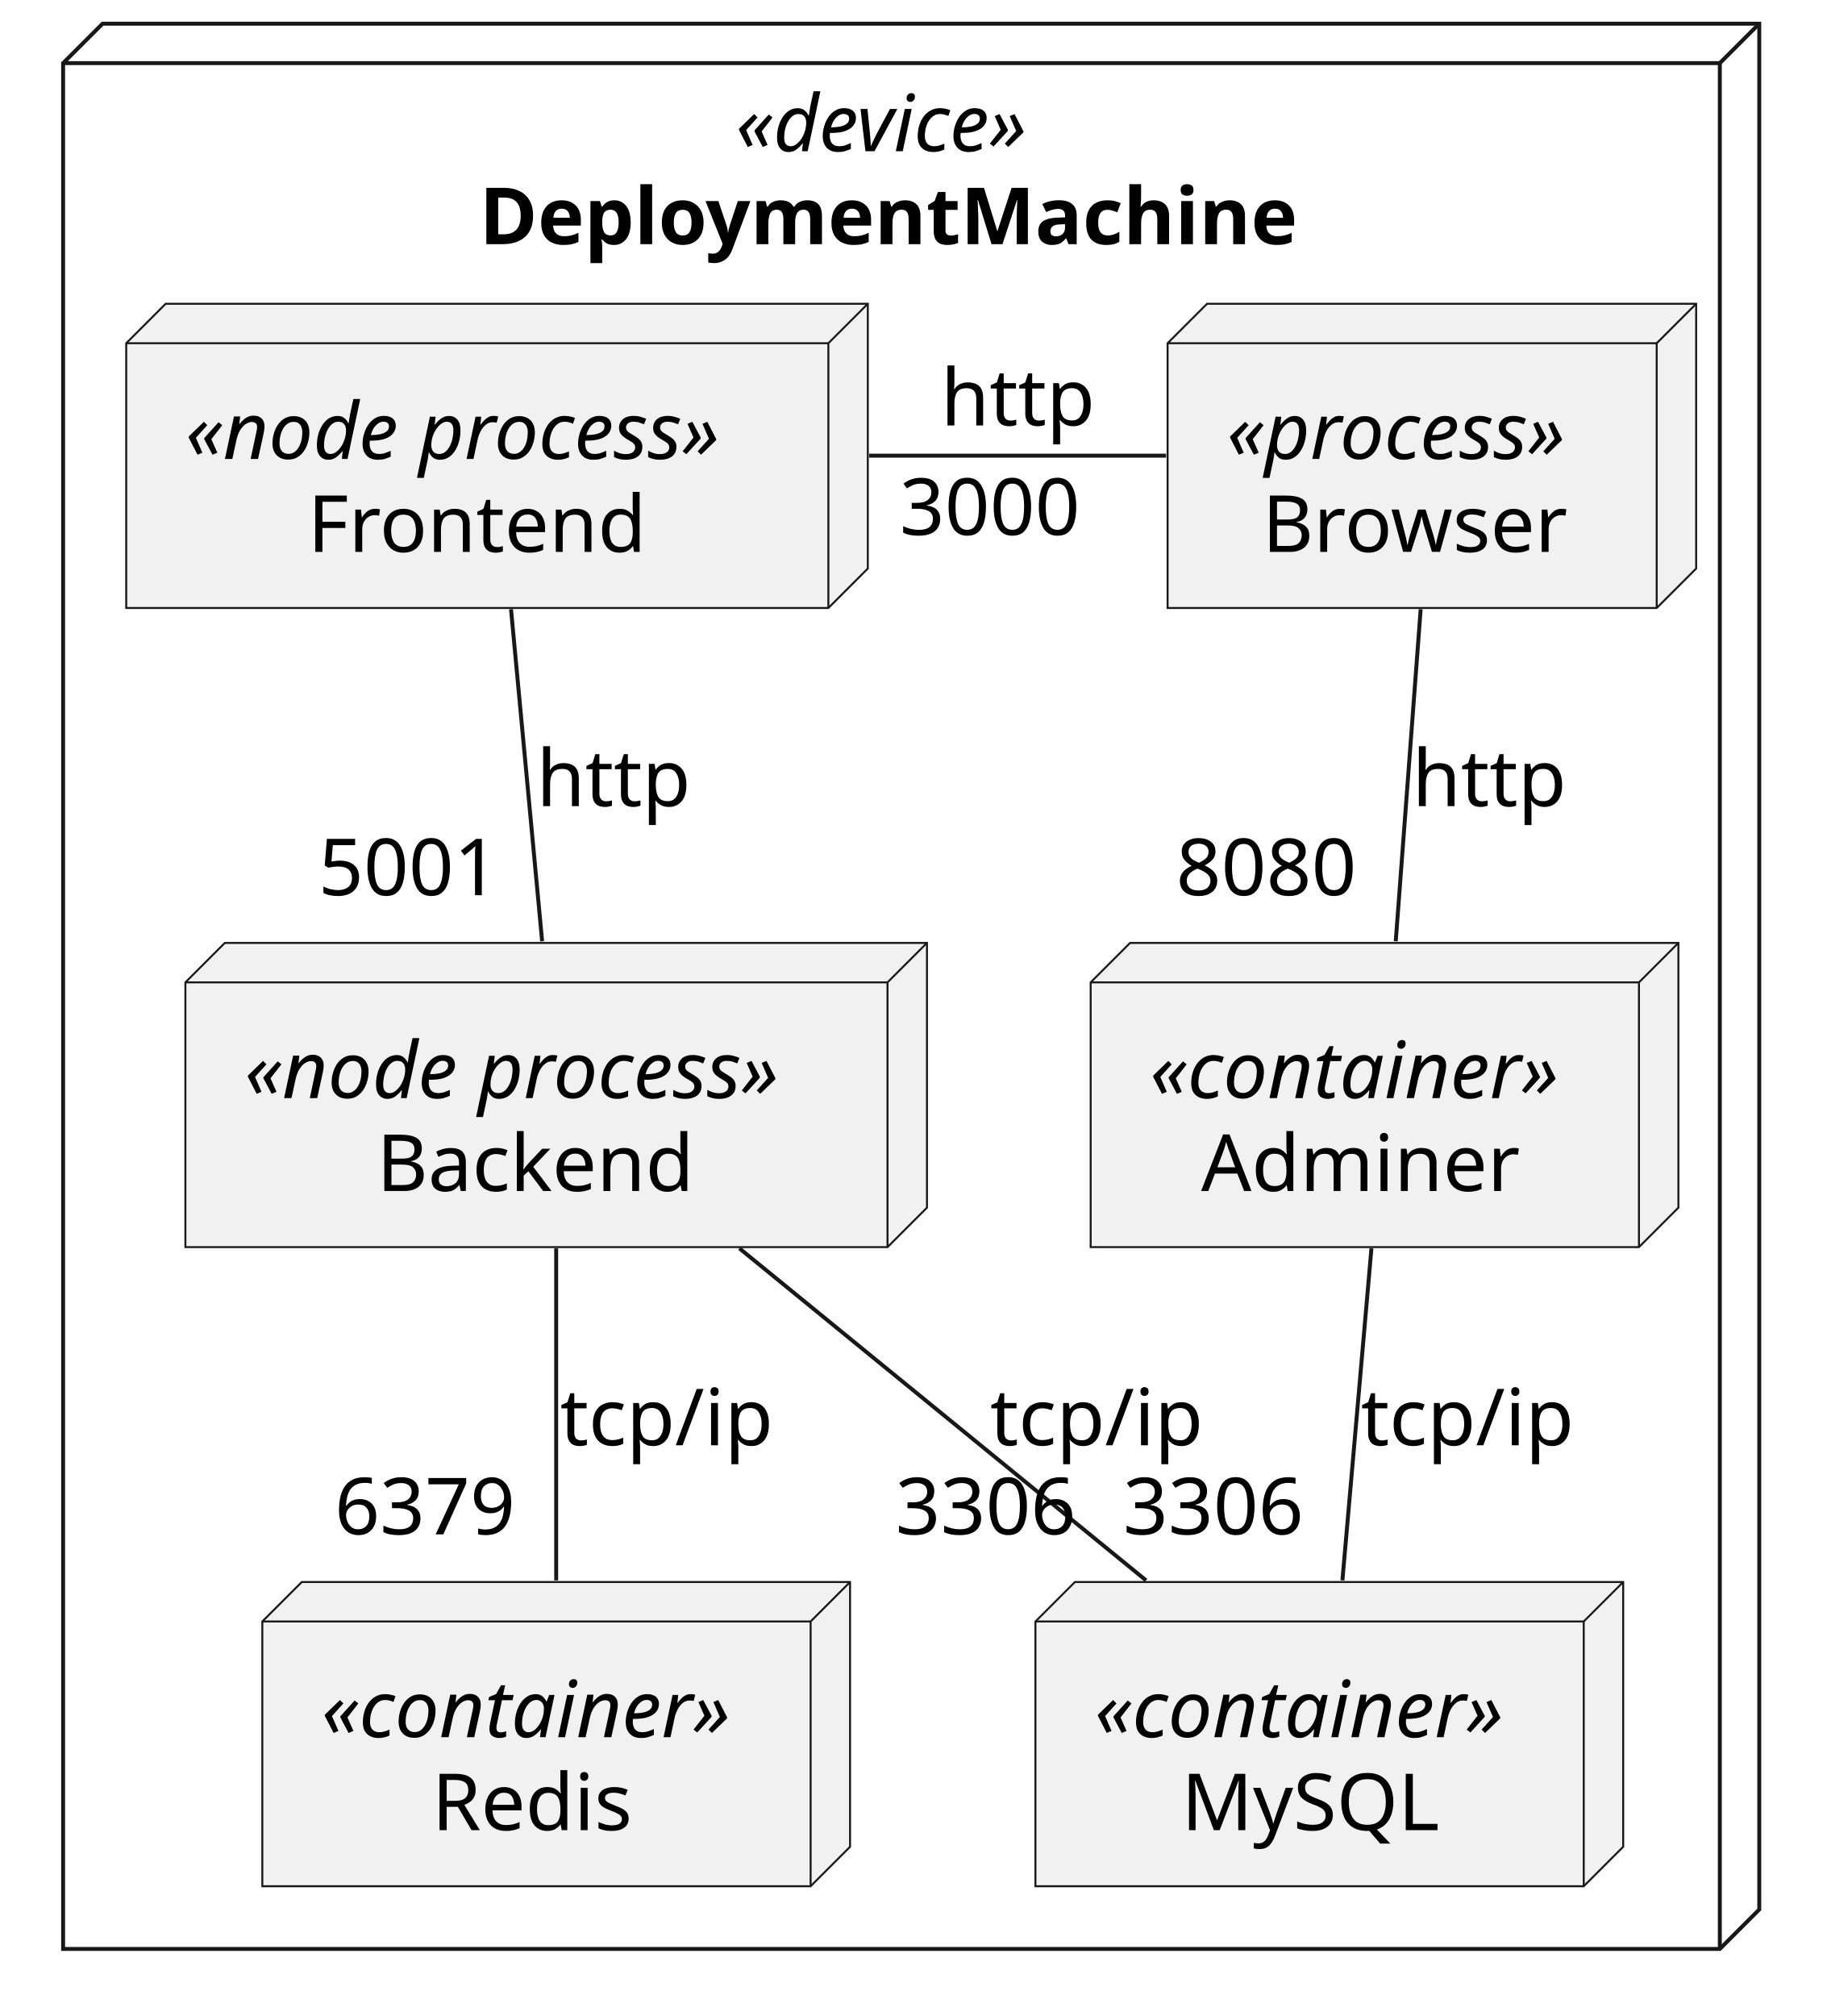
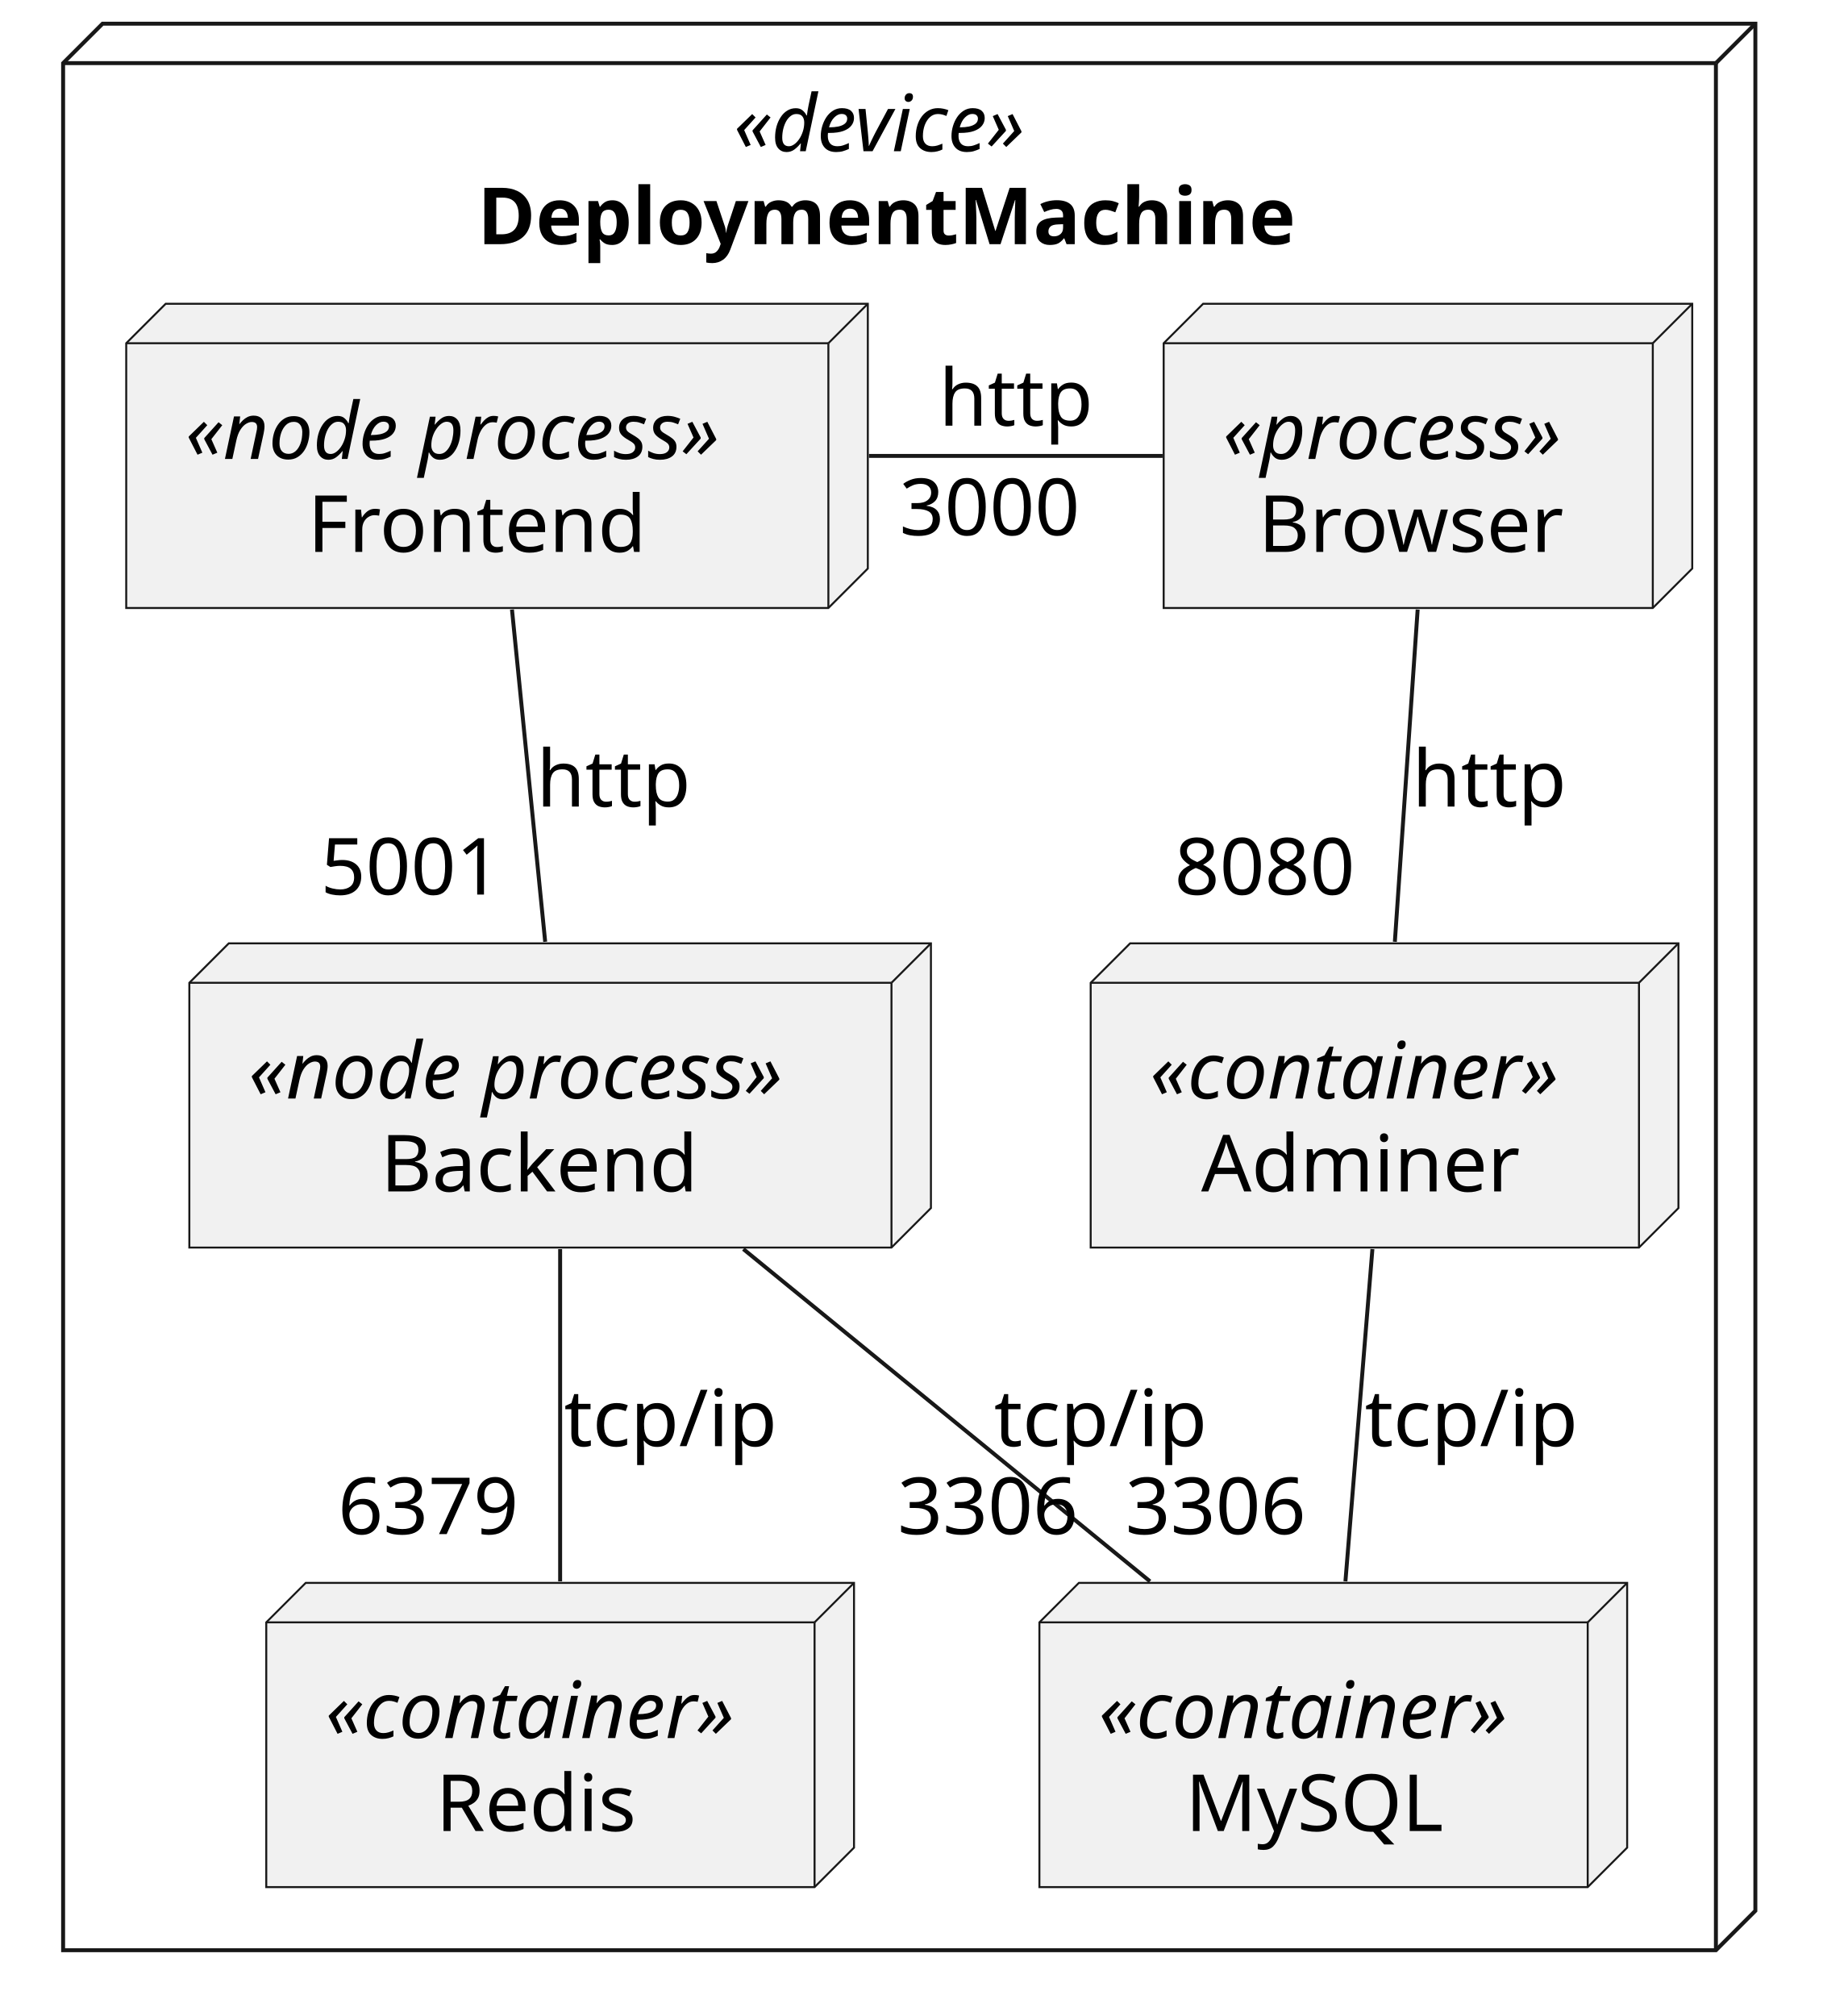
- <svg xmlns="http://www.w3.org/2000/svg" contentStyleType="text/css" height="511px" preserveAspectRatio="none" style="width:463px;height:511px;background:#FFFFFF;" version="1.1" viewBox="0 0 463 511" width="463px" zoomAndPan="magnify">
+ <svg xmlns="http://www.w3.org/2000/svg" contentStyleType="text/css" height="511px" preserveAspectRatio="none" style="width:462px;height:511px;background:#FFFFFF;" version="1.1" viewBox="0 0 462 511" width="462px" zoomAndPan="magnify">
  <defs />
  <g>
    <g id="cluster_DeploymentMachine">
-       <polygon fill="none" points="16,16,26,6,446,6,446,484,436,494,16,494,16,16" style="stroke:#181818;stroke-width:1.0;" />
-       <line style="stroke:#181818;stroke-width:1.0;" x1="436" x2="446" y1="16" y2="6" />
-       <line style="stroke:#181818;stroke-width:1.0;" x1="16" x2="436" y1="16" y2="16" />
-       <line style="stroke:#181818;stroke-width:1.0;" x1="436" x2="436" y1="16" y2="494" />
-       <text fill="#000000" font-family="sans-serif" font-size="20" font-style="italic" lengthAdjust="spacing" textLength="81" x="186.5" y="38.336">«device»</text>
-       <text fill="#000000" font-family="sans-serif" font-size="20" font-weight="bold" lengthAdjust="spacing" textLength="211" x="121.5" y="61.891">DeploymentMachine</text>
+       <polygon fill="none" points="16,16,26,6,445,6,445,484.33,435,494.33,16,494.33,16,16" style="stroke:#181818;stroke-width:1.0;" />
+       <line style="stroke:#181818;stroke-width:1.0;" x1="435" x2="445" y1="16" y2="6" />
+       <line style="stroke:#181818;stroke-width:1.0;" x1="16" x2="435" y1="16" y2="16" />
+       <line style="stroke:#181818;stroke-width:1.0;" x1="435" x2="435" y1="16" y2="494.33" />
+       <text fill="#000000" font-family="sans-serif" font-size="20" font-style="italic" lengthAdjust="spacing" textLength="81" x="186" y="38.336">«device»</text>
+       <text fill="#000000" font-family="sans-serif" font-size="20" font-weight="bold" lengthAdjust="spacing" textLength="211" x="121" y="61.891">DeploymentMachine</text>
    </g>
    <g id="elem_MySQL">
-       <polygon fill="#F1F1F1" points="262.5,411,272.5,401,411.5,401,411.5,468.109,401.5,478.109,262.5,478.109,262.5,411" style="stroke:#181818;stroke-width:0.5;" />
-       <line style="stroke:#181818;stroke-width:0.5;" x1="401.5" x2="411.5" y1="411" y2="401" />
-       <line style="stroke:#181818;stroke-width:0.5;" x1="262.5" x2="401.5" y1="411" y2="411" />
-       <line style="stroke:#181818;stroke-width:0.5;" x1="401.5" x2="401.5" y1="411" y2="478.109" />
-       <text fill="#000000" font-family="sans-serif" font-size="20" font-style="italic" lengthAdjust="spacing" textLength="109" x="277.5" y="440.336">«container»</text>
-       <text fill="#000000" font-family="sans-serif" font-size="20" lengthAdjust="spacing" textLength="65" x="299.5" y="463.891">MySQL</text>
+       <polygon fill="#F1F1F1" points="263.5,411.22,273.5,401.22,412.5,401.22,412.5,468.329,402.5,478.329,263.5,478.329,263.5,411.22" style="stroke:#181818;stroke-width:0.5;" />
+       <line style="stroke:#181818;stroke-width:0.5;" x1="402.5" x2="412.5" y1="411.22" y2="401.22" />
+       <line style="stroke:#181818;stroke-width:0.5;" x1="263.5" x2="402.5" y1="411.22" y2="411.22" />
+       <line style="stroke:#181818;stroke-width:0.5;" x1="402.5" x2="402.5" y1="411.22" y2="478.329" />
+       <text fill="#000000" font-family="sans-serif" font-size="20" font-style="italic" lengthAdjust="spacing" textLength="109" x="278.5" y="440.556">«container»</text>
+       <text fill="#000000" font-family="sans-serif" font-size="20" lengthAdjust="spacing" textLength="65" x="300.5" y="464.111">MySQL</text>
    </g>
    <g id="elem_Adminer">
-       <polygon fill="#F1F1F1" points="276.5,249,286.5,239,425.5,239,425.5,306.109,415.5,316.109,276.5,316.109,276.5,249" style="stroke:#181818;stroke-width:0.5;" />
-       <line style="stroke:#181818;stroke-width:0.5;" x1="415.5" x2="425.5" y1="249" y2="239" />
-       <line style="stroke:#181818;stroke-width:0.5;" x1="276.5" x2="415.5" y1="249" y2="249" />
-       <line style="stroke:#181818;stroke-width:0.5;" x1="415.5" x2="415.5" y1="249" y2="316.109" />
-       <text fill="#000000" font-family="sans-serif" font-size="20" font-style="italic" lengthAdjust="spacing" textLength="109" x="291.5" y="278.336">«container»</text>
-       <text fill="#000000" font-family="sans-serif" font-size="20" lengthAdjust="spacing" textLength="83" x="304.5" y="301.891">Adminer</text>
+       <polygon fill="#F1F1F1" points="276.5,249.11,286.5,239.11,425.5,239.11,425.5,306.219,415.5,316.219,276.5,316.219,276.5,249.11" style="stroke:#181818;stroke-width:0.5;" />
+       <line style="stroke:#181818;stroke-width:0.5;" x1="415.5" x2="425.5" y1="249.11" y2="239.11" />
+       <line style="stroke:#181818;stroke-width:0.5;" x1="276.5" x2="415.5" y1="249.11" y2="249.11" />
+       <line style="stroke:#181818;stroke-width:0.5;" x1="415.5" x2="415.5" y1="249.11" y2="316.219" />
+       <text fill="#000000" font-family="sans-serif" font-size="20" font-style="italic" lengthAdjust="spacing" textLength="109" x="291.5" y="278.446">«container»</text>
+       <text fill="#000000" font-family="sans-serif" font-size="20" lengthAdjust="spacing" textLength="83" x="304.5" y="302.001">Adminer</text>
    </g>
    <g id="elem_Redis">
-       <polygon fill="#F1F1F1" points="66.5,411,76.5,401,215.5,401,215.5,468.109,205.5,478.109,66.5,478.109,66.5,411" style="stroke:#181818;stroke-width:0.5;" />
-       <line style="stroke:#181818;stroke-width:0.5;" x1="205.5" x2="215.5" y1="411" y2="401" />
-       <line style="stroke:#181818;stroke-width:0.5;" x1="66.5" x2="205.5" y1="411" y2="411" />
-       <line style="stroke:#181818;stroke-width:0.5;" x1="205.5" x2="205.5" y1="411" y2="478.109" />
-       <text fill="#000000" font-family="sans-serif" font-size="20" font-style="italic" lengthAdjust="spacing" textLength="109" x="81.5" y="440.336">«container»</text>
-       <text fill="#000000" font-family="sans-serif" font-size="20" lengthAdjust="spacing" textLength="53" x="109.5" y="463.891">Redis</text>
+       <polygon fill="#F1F1F1" points="67.5,411.22,77.5,401.22,216.5,401.22,216.5,468.329,206.5,478.329,67.5,478.329,67.5,411.22" style="stroke:#181818;stroke-width:0.5;" />
+       <line style="stroke:#181818;stroke-width:0.5;" x1="206.5" x2="216.5" y1="411.22" y2="401.22" />
+       <line style="stroke:#181818;stroke-width:0.5;" x1="67.5" x2="206.5" y1="411.22" y2="411.22" />
+       <line style="stroke:#181818;stroke-width:0.5;" x1="206.5" x2="206.5" y1="411.22" y2="478.329" />
+       <text fill="#000000" font-family="sans-serif" font-size="20" font-style="italic" lengthAdjust="spacing" textLength="109" x="82.5" y="440.556">«container»</text>
+       <text fill="#000000" font-family="sans-serif" font-size="20" lengthAdjust="spacing" textLength="53" x="110.5" y="464.111">Redis</text>
    </g>
    <g id="elem_Backend">
-       <polygon fill="#F1F1F1" points="47,249,57,239,235,239,235,306.109,225,316.109,47,316.109,47,249" style="stroke:#181818;stroke-width:0.5;" />
-       <line style="stroke:#181818;stroke-width:0.5;" x1="225" x2="235" y1="249" y2="239" />
-       <line style="stroke:#181818;stroke-width:0.5;" x1="47" x2="225" y1="249" y2="249" />
-       <line style="stroke:#181818;stroke-width:0.5;" x1="225" x2="225" y1="249" y2="316.109" />
-       <text fill="#000000" font-family="sans-serif" font-size="20" font-style="italic" lengthAdjust="spacing" textLength="148" x="62" y="278.336">«node process»</text>
-       <text fill="#000000" font-family="sans-serif" font-size="20" lengthAdjust="spacing" textLength="81" x="95.5" y="301.891">Backend</text>
+       <polygon fill="#F1F1F1" points="48,249.11,58,239.11,236,239.11,236,306.219,226,316.219,48,316.219,48,249.11" style="stroke:#181818;stroke-width:0.5;" />
+       <line style="stroke:#181818;stroke-width:0.5;" x1="226" x2="236" y1="249.11" y2="239.11" />
+       <line style="stroke:#181818;stroke-width:0.5;" x1="48" x2="226" y1="249.11" y2="249.11" />
+       <line style="stroke:#181818;stroke-width:0.5;" x1="226" x2="226" y1="249.11" y2="316.219" />
+       <text fill="#000000" font-family="sans-serif" font-size="20" font-style="italic" lengthAdjust="spacing" textLength="148" x="63" y="278.446">«node process»</text>
+       <text fill="#000000" font-family="sans-serif" font-size="20" lengthAdjust="spacing" textLength="81" x="96.5" y="302.001">Backend</text>
    </g>
    <g id="elem_Frontend">
      <polygon fill="#F1F1F1" points="32,87,42,77,220,77,220,144.109,210,154.109,32,154.109,32,87" style="stroke:#181818;stroke-width:0.5;" />
      <line style="stroke:#181818;stroke-width:0.5;" x1="210" x2="220" y1="87" y2="77" />
      <line style="stroke:#181818;stroke-width:0.5;" x1="32" x2="210" y1="87" y2="87" />
      <line style="stroke:#181818;stroke-width:0.5;" x1="210" x2="210" y1="87" y2="154.109" />
      <text fill="#000000" font-family="sans-serif" font-size="20" font-style="italic" lengthAdjust="spacing" textLength="148" x="47" y="116.336">«node process»</text>
      <text fill="#000000" font-family="sans-serif" font-size="20" lengthAdjust="spacing" textLength="86" x="78" y="139.891">Frontend</text>
    </g>
    <g id="elem_Browser">
-       <polygon fill="#F1F1F1" points="296,87,306,77,430,77,430,144.109,420,154.109,296,154.109,296,87" style="stroke:#181818;stroke-width:0.5;" />
-       <line style="stroke:#181818;stroke-width:0.5;" x1="420" x2="430" y1="87" y2="77" />
-       <line style="stroke:#181818;stroke-width:0.5;" x1="296" x2="420" y1="87" y2="87" />
-       <line style="stroke:#181818;stroke-width:0.5;" x1="420" x2="420" y1="87" y2="154.109" />
-       <text fill="#000000" font-family="sans-serif" font-size="20" font-style="italic" lengthAdjust="spacing" textLength="94" x="311" y="116.336">«process»</text>
-       <text fill="#000000" font-family="sans-serif" font-size="20" lengthAdjust="spacing" textLength="76" x="320" y="139.891">Browser</text>
+       <polygon fill="#F1F1F1" points="295,87,305,77,429,77,429,144.109,419,154.109,295,154.109,295,87" style="stroke:#181818;stroke-width:0.5;" />
+       <line style="stroke:#181818;stroke-width:0.5;" x1="419" x2="429" y1="87" y2="77" />
+       <line style="stroke:#181818;stroke-width:0.5;" x1="295" x2="419" y1="87" y2="87" />
+       <line style="stroke:#181818;stroke-width:0.5;" x1="419" x2="419" y1="87" y2="154.109" />
+       <text fill="#000000" font-family="sans-serif" font-size="20" font-style="italic" lengthAdjust="spacing" textLength="94" x="310" y="116.336">«process»</text>
+       <text fill="#000000" font-family="sans-serif" font-size="20" lengthAdjust="spacing" textLength="76" x="319" y="139.891">Browser</text>
    </g>
    <g id="link_Frontend_Backend">
-       <path d="M129.55,154.42 C131.94,179.83 135.06,213.16 137.44,238.58 " fill="none" id="Frontend-Backend" style="stroke:#181818;stroke-width:1.0;" />
-       <text fill="#000000" font-family="sans-serif" font-size="20" lengthAdjust="spacing" textLength="39" x="136" y="204.336">http</text>
-       <text fill="#000000" font-family="sans-serif" font-size="20" lengthAdjust="spacing" textLength="52" x="80.729" y="226.916">5001</text>
+       <path d="M129.79,154.5 C132.33,179.93 135.67,213.29 138.21,238.72 " fill="none" id="Frontend-Backend" style="stroke:#181818;stroke-width:1.0;" />
+       <text fill="#000000" font-family="sans-serif" font-size="20" lengthAdjust="spacing" textLength="39" x="136" y="204.446">http</text>
+       <text fill="#000000" font-family="sans-serif" font-size="20" lengthAdjust="spacing" textLength="52" x="81.276" y="226.747">5001</text>
    </g>
    <g id="link_Backend_MySQL">
-       <path d="M187.45,316.42 C218.58,341.83 259.41,375.16 290.54,400.58 " fill="none" id="Backend-MySQL" style="stroke:#181818;stroke-width:1.0;" />
-       <text fill="#000000" font-family="sans-serif" font-size="20" lengthAdjust="spacing" textLength="59" x="251" y="366.336">tcp/ip</text>
-       <text fill="#000000" font-family="sans-serif" font-size="20" lengthAdjust="spacing" textLength="52" x="226.992" y="388.916">3306</text>
+       <path d="M188.45,316.61 C219.58,342.04 260.41,375.4 291.54,400.83 " fill="none" id="Backend-MySQL" style="stroke:#181818;stroke-width:1.0;" />
+       <text fill="#000000" font-family="sans-serif" font-size="20" lengthAdjust="spacing" textLength="59" x="252" y="366.556">tcp/ip</text>
+       <text fill="#000000" font-family="sans-serif" font-size="20" lengthAdjust="spacing" textLength="52" x="227.539" y="388.857">3306</text>
    </g>
    <g id="link_Backend_Redis">
-       <path d="M141,316.42 C141,341.83 141,375.16 141,400.58 " fill="none" id="Backend-Redis" style="stroke:#181818;stroke-width:1.0;" />
-       <text fill="#000000" font-family="sans-serif" font-size="20" lengthAdjust="spacing" textLength="59" x="142" y="366.336">tcp/ip</text>
-       <text fill="#000000" font-family="sans-serif" font-size="20" lengthAdjust="spacing" textLength="52" x="84.856" y="388.916">6379</text>
+       <path d="M142,316.61 C142,342.04 142,375.4 142,400.83 " fill="none" id="Backend-Redis" style="stroke:#181818;stroke-width:1.0;" />
+       <text fill="#000000" font-family="sans-serif" font-size="20" lengthAdjust="spacing" textLength="59" x="143" y="366.556">tcp/ip</text>
+       <text fill="#000000" font-family="sans-serif" font-size="20" lengthAdjust="spacing" textLength="52" x="85.694" y="388.857">6379</text>
    </g>
    <g id="link_Adminer_MySQL">
-       <path d="M347.68,316.42 C345.46,341.83 342.54,375.16 340.32,400.58 " fill="none" id="Adminer-MySQL" style="stroke:#181818;stroke-width:1.0;" />
-       <text fill="#000000" font-family="sans-serif" font-size="20" lengthAdjust="spacing" textLength="59" x="345" y="366.336">tcp/ip</text>
-       <text fill="#000000" font-family="sans-serif" font-size="20" lengthAdjust="spacing" textLength="52" x="284.705" y="388.916">3306</text>
+       <path d="M347.92,316.61 C345.85,342.04 343.15,375.4 341.08,400.83 " fill="none" id="Adminer-MySQL" style="stroke:#181818;stroke-width:1.0;" />
+       <text fill="#000000" font-family="sans-serif" font-size="20" lengthAdjust="spacing" textLength="59" x="346" y="366.556">tcp/ip</text>
+       <text fill="#000000" font-family="sans-serif" font-size="20" lengthAdjust="spacing" textLength="52" x="285.284" y="388.857">3306</text>
    </g>
    <g id="link_Frontend_Browser">
-       <path d="M220.35,115.5 C245.52,115.5 272.21,115.5 295.61,115.5 " fill="none" id="Frontend-Browser" style="stroke:#181818;stroke-width:1.0;" />
-       <text fill="#000000" font-family="sans-serif" font-size="20" lengthAdjust="spacing" textLength="39" x="238.5" y="107.836">http</text>
-       <text fill="#000000" font-family="sans-serif" font-size="20" lengthAdjust="spacing" textLength="52" x="228.06" y="135.587">3000</text>
+       <path d="M220.29,115.56 C245.2,115.56 271.58,115.56 294.73,115.56 " fill="none" id="Frontend-Browser" style="stroke:#181818;stroke-width:1.0;" />
+       <text fill="#000000" font-family="sans-serif" font-size="20" lengthAdjust="spacing" textLength="39" x="238" y="107.896">http</text>
+       <text fill="#000000" font-family="sans-serif" font-size="20" lengthAdjust="spacing" textLength="52" x="227.996" y="135.651">3000</text>
    </g>
    <g id="link_Browser_Adminer">
-       <path d="M360.16,154.42 C358.25,179.83 355.75,213.16 353.84,238.58 " fill="none" id="Browser-Adminer" style="stroke:#181818;stroke-width:1.0;" />
-       <text fill="#000000" font-family="sans-serif" font-size="20" lengthAdjust="spacing" textLength="39" x="358" y="204.336">http</text>
-       <text fill="#000000" font-family="sans-serif" font-size="20" lengthAdjust="spacing" textLength="52" x="298.149" y="226.916">8080</text>
+       <path d="M359.39,154.5 C357.65,179.93 355.35,213.29 353.61,238.72 " fill="none" id="Browser-Adminer" style="stroke:#181818;stroke-width:1.0;" />
+       <text fill="#000000" font-family="sans-serif" font-size="20" lengthAdjust="spacing" textLength="39" x="358" y="204.446">http</text>
+       <text fill="#000000" font-family="sans-serif" font-size="20" lengthAdjust="spacing" textLength="52" x="297.736" y="226.747">8080</text>
    </g>
  </g>
</svg>
